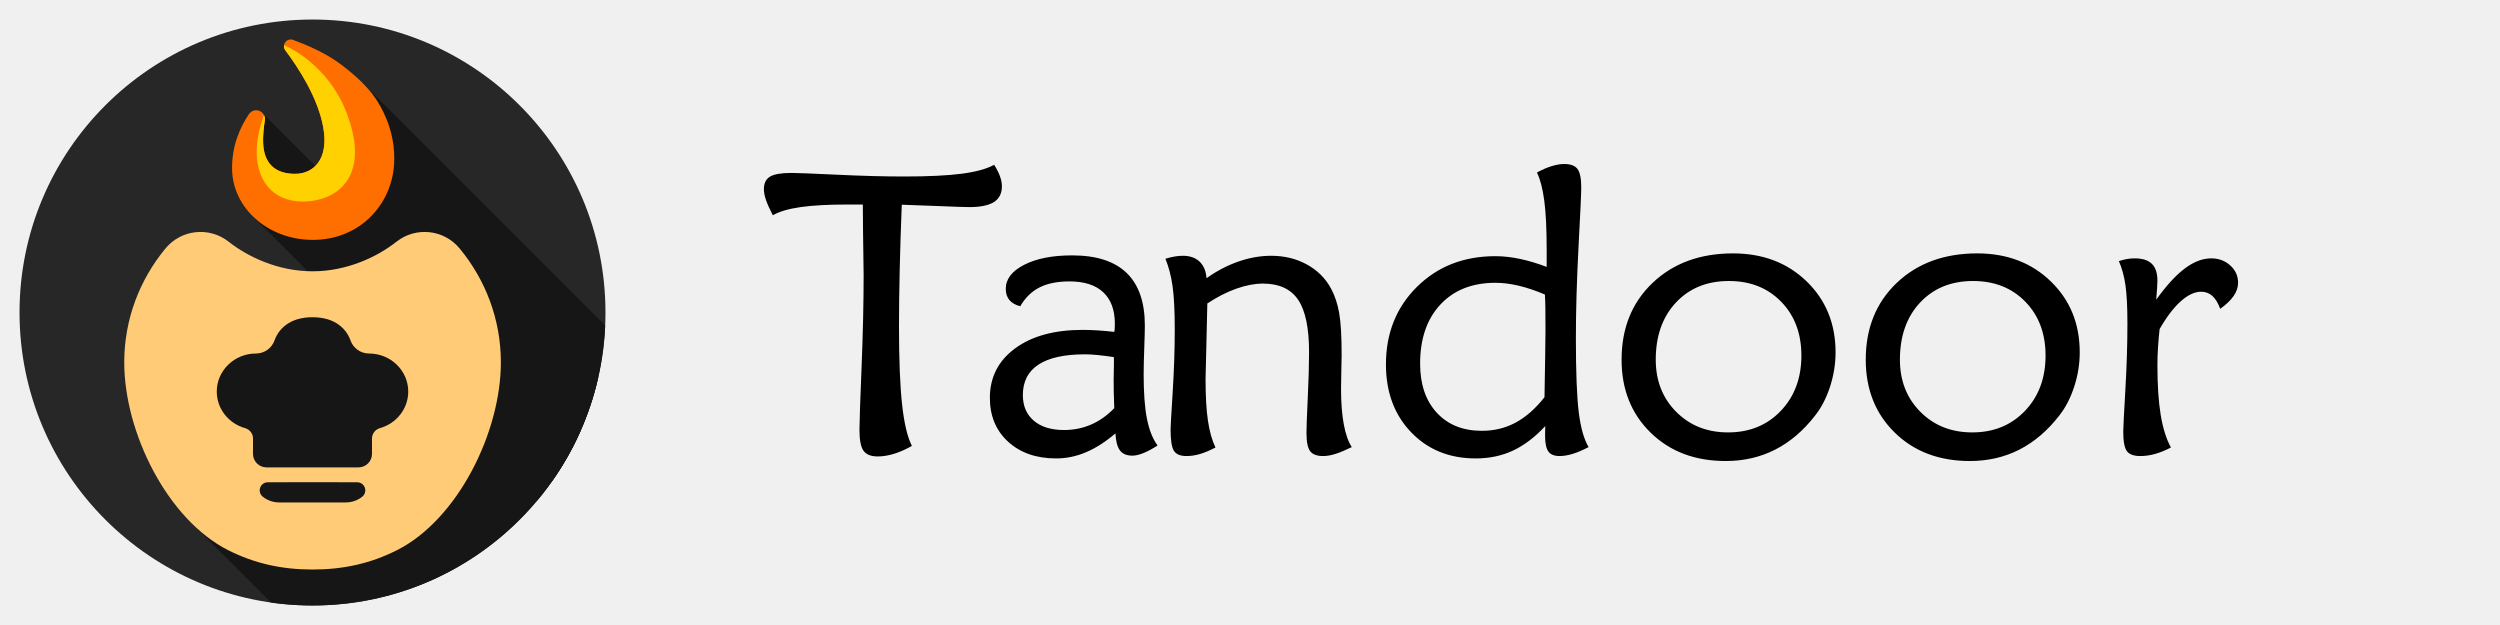
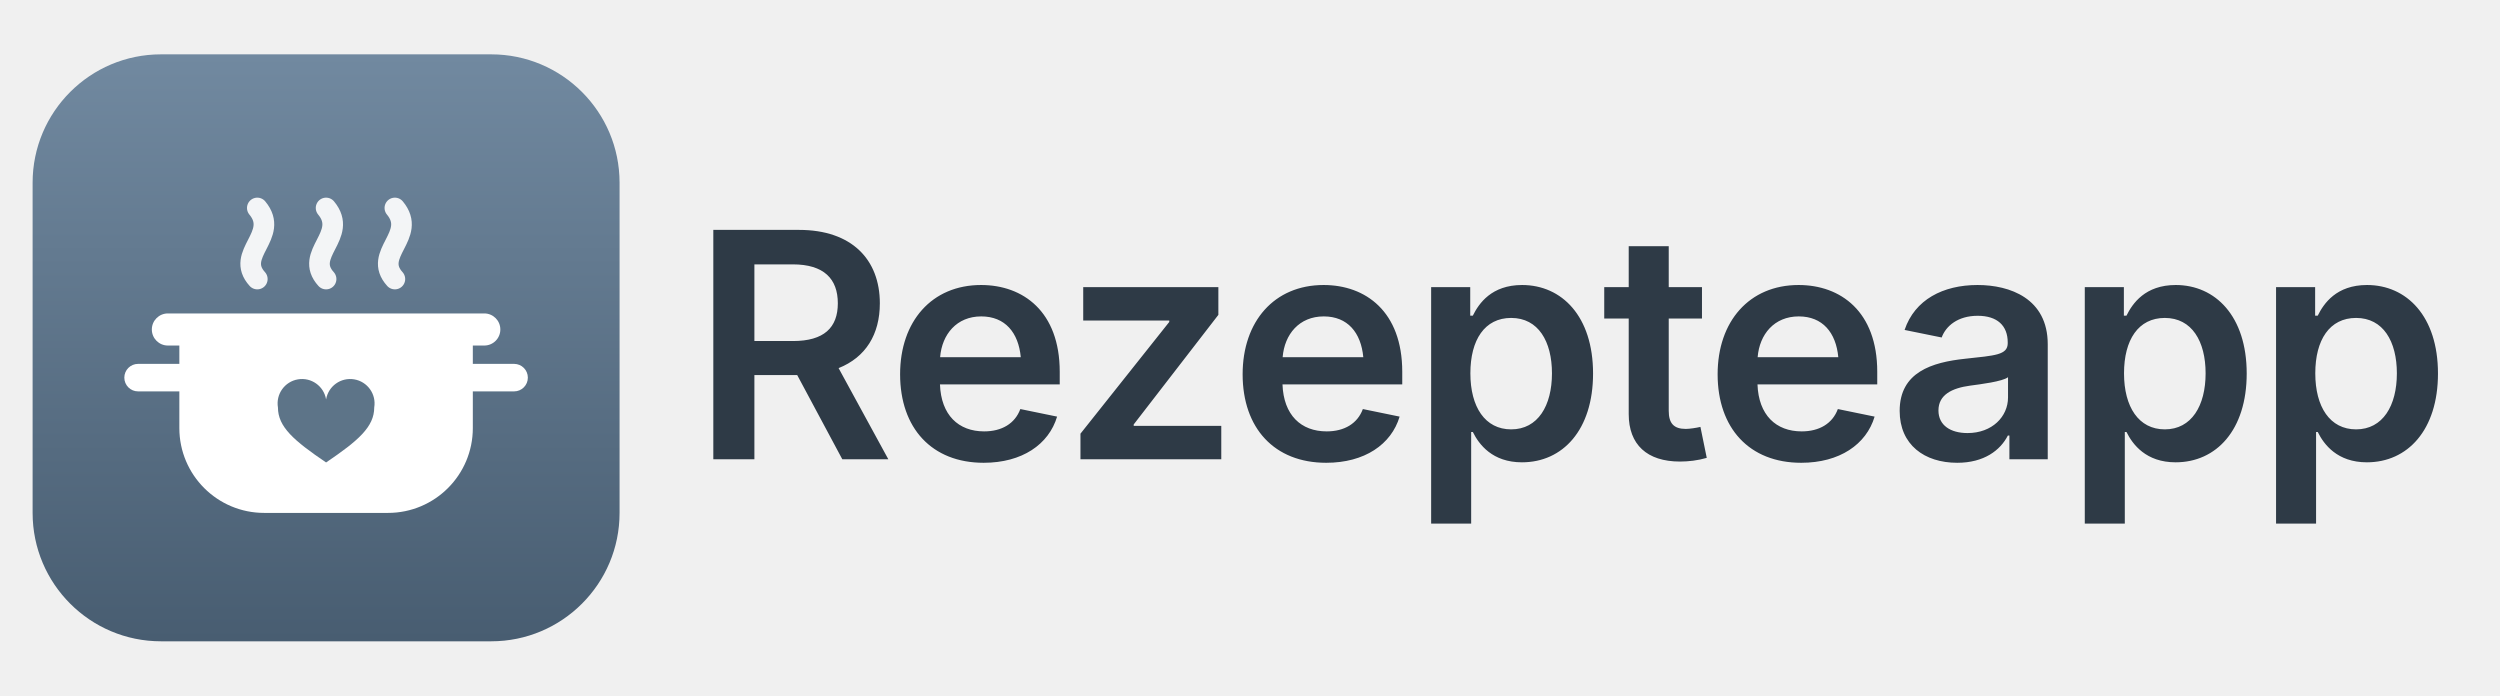
- <svg xmlns="http://www.w3.org/2000/svg" width="2048" height="512" viewBox="0 0 2048 512" version="1.1" style="clip-rule:evenodd;fill-rule:evenodd;stroke-linejoin:round;stroke-miterlimit:2" id="svg48">
-   <g id="Logo" transform="matrix(0.637323,0,0,0.637323,-243.095,-716.725)">
-     <g id="Kreis" transform="matrix(1.44936,0,0,1.50279,387.258,1039.34)">
-       <ellipse cx="273.123" cy="324.015" rx="259.822" ry="250.584" style="fill:url(#_Linear1)" id="ellipse2" />
-       <clipPath id="_clip2">
-         <ellipse cx="273.123" cy="324.015" rx="259.822" ry="250.584" id="ellipse4" />
-       </clipPath>
-       <g clip-path="url(#_clip2)" id="g18">
-         <g id="Shadow" transform="matrix(1.10322,0,0,1.064,-5.58287,50.5786)">
-           <path d="M 156.285,427.208 389.554,660.477 668.803,495.551 374.012,200.761 Z" style="fill:#161616" id="path7" />
-           <g transform="translate(-4.22105,0.775864)" id="g11">
-             <path d="M 208.628,178.613 485.935,455.919 590.027,364.63 296.923,71.526 l -2.748,67.463 z" style="fill:#161616" id="path9" />
-           </g>
-           <g transform="translate(-85.3876,27.8512)" id="g15">
-             <path d="m 310.385,145.641 277.307,277.307 2.7,-61.591 -293.104,-293.104 -3.113,70.736 z" style="fill:#161616" id="path13" />
-           </g>
-         </g>
-       </g>
+ <svg xmlns="http://www.w3.org/2000/svg" width="1840" height="512" viewBox="0 0 1840 512">
+   <g transform="translate(24,40) scale(0.84375)">
+     <defs>
+       <linearGradient id="rbg" x1="0" y1="0" x2="0" y2="1">
+         <stop offset="0" stop-color="#7189A0" />
+         <stop offset="1" stop-color="#485D71" />
+       </linearGradient>
+     </defs>
+     <rect width="512" height="512" rx="112" fill="url(#rbg)" />
+     <g fill="none" stroke="#FFFFFF" stroke-width="18" stroke-linecap="round" opacity="0.92">
+       <path d="M196 196c-20-22 20-38 0-62" />
+       <path d="M256 196c-20-22 20-38 0-62" />
+       <path d="M316 196c-20-22 20-38 0-62" />
    </g>
-     <g transform="matrix(1.471,0,0,1.471,406.537,1149.69)" id="g23">
-       <path d="m 256.049,220 c 30.173,-0.006 56.607,-12.69 73.339,-25.866 16.962,-13.38 41.511,-10.728 55.223,5.966 22.518,27.276 35.987,61.844 35.987,99.43 0,61.55 -37.994,137.571 -90.834,164.176 -22.729,11.444 -46.298,16.88 -73.666,16.893 v 0 H 256.049 256 v 0 C 228.632,480.586 205.063,475.15 182.334,463.706 129.494,437.101 91.5,361.08 91.5,299.53 c 0,-37.586 13.469,-72.154 35.987,-99.43 13.712,-16.694 38.261,-19.346 55.223,-5.966 16.732,13.176 43.166,25.86 73.339,25.866 z" style="fill:#ffcb76" id="path21" />
+     <g fill="#FFFFFF">
+       <rect x="104" y="226" width="304" height="28" rx="14" />
+       <rect x="80" y="270" width="60" height="24" rx="12" />
+       <rect x="372" y="270" width="60" height="24" rx="12" />
+       <path d="M128 248H384V326a74 74 0 0 1-74 74H202a74 74 0 0 1-74-74Z" />
    </g>
-     <g id="Flame-2" transform="matrix(0.965725,0,0,0.89175,164.497,436.391)">
-       <path d="m 604.408,844.314 c -2.427,-3.469 -2.446,-8.258 -0.046,-11.749 2.401,-3.491 6.643,-4.844 10.407,-3.319 19.101,7.623 44.064,19.383 63.438,35.206 40.319,32.929 51.343,54.955 60.345,77.639 10.656,26.852 12.233,54.589 9.963,73.989 -6.497,55.53 -48.16,101.42 -107.481,101.42 -59.321,0 -106.541,-45.45 -107.481,-101.42 -0.567,-33.708 10.432,-60.637 22.435,-79.86 2.994,-4.783 8.606,-6.751 13.621,-4.776 5.014,1.975 8.148,7.387 7.606,13.136 -1.722,12.136 -2.853,24.792 -2.283,34.904 1.931,34.216 22.239,43.016 43.151,42.806 22.288,-0.21 44.842,-19.12 36.714,-67.395 -7.107,-42.214 -32.435,-84.701 -50.389,-110.581 z" style="fill:#ff6f00" id="path25" />
-       <clipPath id="_clip3">
-         <path d="m 604.408,844.314 c -2.427,-3.469 -2.446,-8.258 -0.046,-11.749 2.401,-3.491 6.643,-4.844 10.407,-3.319 19.101,7.623 44.064,19.383 63.438,35.206 40.319,32.929 51.343,54.955 60.345,77.639 10.656,26.852 12.233,54.589 9.963,73.989 -6.497,55.53 -48.16,101.42 -107.481,101.42 -59.321,0 -106.541,-45.45 -107.481,-101.42 -0.567,-33.708 10.432,-60.637 22.435,-79.86 2.994,-4.783 8.606,-6.751 13.621,-4.776 5.014,1.975 8.148,7.387 7.606,13.136 -1.722,12.136 -2.853,24.792 -2.283,34.904 1.931,34.216 22.239,43.016 43.151,42.806 22.288,-0.21 44.842,-19.12 36.714,-67.395 -7.107,-42.214 -32.435,-84.701 -50.389,-110.581 z" id="path27" />
-       </clipPath>
-       <g clip-path="url(#_clip3)" id="g34">
-         <g transform="matrix(1.28784,-0.270602,0.285942,1.59598,247.349,825.209)" id="g32">
-           <path d="m 255.004,46.957 c 24.543,11.588 50.996,38.49 58.303,73.204 12.13,57.63 -21.736,73.628 -50.811,72.242 -46.607,-2.222 -62.302,-39.157 -31.17,-83.503 19.305,-27.499 1.337,-72.492 23.678,-61.943 z" style="fill:#ffd100" id="path30" />
-         </g>
-       </g>
-     </g>
-     <g id="Hut" transform="matrix(1.521,0,0,1.521,393.566,1149.06)">
-       <path d="m 228.197,408.524 c -5.499,0 -10.384,-1.836 -14.173,-4.905 -2.248,-1.825 -3.104,-4.867 -2.136,-7.595 0.968,-2.729 3.549,-4.552 6.444,-4.552 13.882,-0.072 37.78,-0.076 37.78,-0.076 0,0 23.897,0.004 37.779,0.076 2.895,0 5.476,1.823 6.444,4.552 0.968,2.728 0.112,5.77 -2.136,7.595 -3.789,3.069 -8.673,4.905 -14.172,4.905 z M 217.24,378.877 c -3.032,0 -5.94,-1.206 -8.082,-3.352 -2.143,-2.146 -3.344,-5.056 -3.338,-8.089 0.011,-6.317 0.022,-12.897 0.022,-12.897 0,-4.116 -2.745,-7.725 -6.711,-8.825 -13.818,-3.873 -23.931,-16.246 -23.931,-30.891 0,-17.753 14.859,-32.166 33.162,-32.166 0,0 0,0 0,0 7.039,0 13.313,-4.439 15.655,-11.076 3.226,-9.191 12.394,-19.566 31.983,-19.583 v 0 h 0.223 v 0 c 19.589,0.017 28.757,10.392 31.983,19.583 2.343,6.637 8.616,11.076 15.655,11.076 0,0 0,0 0,0 18.303,0 33.162,14.413 33.162,32.166 0,14.645 -10.112,27.018 -23.93,30.891 -3.966,1.1 -6.711,4.709 -6.712,8.825 0,0 0.005,6.588 0.01,12.908 0.003,3.031 -1.2,5.938 -3.342,8.082 -2.142,2.143 -5.048,3.348 -8.078,3.348 -19.356,0 -58.367,0 -77.731,0 z" style="fill:#161616" id="path37" />
-     </g>
+     <path d="M256 356c-28-19-42-31-42-48a21 21 0 0 1 42-7a21 21 0 0 1 42 7c0 17-14 29-42 48Z" fill="#5D7488" />
  </g>
-   <defs id="defs46">
-     <linearGradient id="_Linear1" x1="0" y1="0" x2="1" y2="0" gradientUnits="userSpaceOnUse" gradientTransform="matrix(2e-6,0,0,2e-6,3755.77,81.7179)">
-       <stop offset="0" style="stop-color:rgb(39,39,39);stop-opacity:1" id="stop41" />
-       <stop offset="1" style="stop-color:rgb(108,108,108);stop-opacity:1" id="stop43" />
-     </linearGradient>
-   </defs>
-   <path d="M 747.034 365.293 Q 739.222 369.688 732.223 371.804 Q 725.225 373.92 719.04 373.92 Q 710.739 373.92 707.402 369.281 Q 704.066 364.642 704.066 351.947 Q 704.066 343.646 705.775 301.41 Q 707.484 259.174 707.484 225.319 Q 707.484 216.693 706.995 188.861 Q 706.833 175.352 706.833 167.54 L 694.463 167.54 Q 670.537 167.54 655.807 169.655 Q 641.077 171.771 633.102 176.329 Q 629.359 169.167 627.568 164.04 Q 625.778 158.913 625.778 155.007 Q 625.778 147.683 630.824 144.672 Q 635.869 141.661 648.402 141.661 Q 654.912 141.661 685.674 143.125 Q 716.435 144.59 740.85 144.59 Q 770.309 144.59 787.806 142.312 Q 805.303 140.033 814.417 134.987 Q 817.672 140.196 819.219 144.509 Q 820.765 148.822 820.765 152.566 Q 820.765 161.355 814.254 165.505 Q 807.744 169.655 794.072 169.655 Q 789.027 169.655 769.658 168.842 Q 750.29 168.028 738.734 167.702 Q 737.594 196.185 737.025 221.332 Q 736.455 246.478 736.455 267.637 Q 736.455 308.164 738.978 331.276 Q 741.501 354.388 747.034 365.293 Z M 948.273 364.968 Q 941.925 369.037 936.717 371.153 Q 931.508 373.268 927.602 373.268 Q 920.603 373.268 917.43 368.955 Q 914.256 364.642 913.768 355.039 Q 901.561 365.456 889.598 370.502 Q 877.635 375.547 865.265 375.547 Q 840.851 375.547 825.877 361.875 Q 810.903 348.203 810.903 325.905 Q 810.903 300.677 831.492 285.459 Q 852.081 270.241 886.912 270.241 Q 892.609 270.241 899.038 270.648 Q 905.467 271.055 912.791 271.869 Q 913.117 270.404 913.198 268.858 Q 913.279 267.312 913.279 265.196 Q 913.279 248.269 903.758 239.398 Q 894.236 230.528 876.17 230.528 Q 861.196 230.528 851.512 235.492 Q 841.828 240.456 835.805 250.873 Q 829.946 249.408 826.935 245.827 Q 823.924 242.246 823.924 236.55 Q 823.924 224.668 838.979 216.937 Q 854.035 209.206 878.286 209.206 Q 908.071 209.206 922.964 223.61 Q 937.856 238.015 937.856 266.661 Q 937.856 272.032 937.368 285.378 Q 936.88 298.724 936.88 306.862 Q 936.88 329.323 939.565 342.995 Q 942.251 356.667 948.273 364.968 Z M 912.465 292.539 Q 904.978 291.4 899.038 290.83 Q 893.097 290.261 888.865 290.261 Q 863.637 290.261 850.779 298.643 Q 837.921 307.025 837.921 323.627 Q 837.921 336.973 846.873 344.623 Q 855.825 352.272 871.613 352.272 Q 883.494 352.272 893.829 347.796 Q 904.165 343.321 912.791 334.369 Q 912.465 326.231 912.384 321.104 Q 912.303 315.977 912.303 311.257 Q 912.303 308.327 912.465 302.061 Q 912.628 295.795 912.465 292.539 Z M 989.05 248.594 Q 988.724 266.498 988.155 287.087 Q 987.585 307.676 987.585 310.28 Q 987.585 331.439 989.538 344.623 Q 991.491 357.806 995.723 366.595 Q 988.887 370.176 983.19 371.885 Q 977.494 373.594 971.96 373.594 Q 964.473 373.594 961.706 369.362 Q 958.939 365.13 958.939 351.621 Q 958.939 348.692 960.648 321.429 Q 962.357 294.167 962.357 269.916 Q 962.357 246.967 960.567 234.434 Q 958.776 221.901 954.707 211.973 Q 958.288 210.834 961.95 210.183 Q 965.612 209.532 969.03 209.532 Q 977.657 209.532 982.702 214.333 Q 987.748 219.135 988.399 227.924 Q 1000.606 219.135 1014.278 214.333 Q 1027.949 209.532 1041.296 209.532 Q 1057.572 209.532 1070.511 216.612 Q 1083.451 223.692 1090.287 236.224 Q 1095.007 244.851 1097.041 256.325 Q 1099.076 267.8 1099.076 291.237 Q 1099.076 293.679 1098.832 302.793 Q 1098.587 311.908 1098.587 318.581 Q 1098.587 335.345 1100.785 347.39 Q 1102.982 359.434 1107.376 366.27 Q 1099.727 370.013 1094.111 371.804 Q 1088.496 373.594 1083.939 373.594 Q 1076.289 373.594 1073.278 369.606 Q 1070.267 365.619 1070.267 354.551 Q 1070.267 347.878 1071.325 325.824 Q 1072.383 303.77 1072.383 288.308 Q 1072.383 258.848 1063.431 245.583 Q 1054.479 232.318 1034.623 232.318 Q 1024.531 232.318 1012.813 236.468 Q 1001.094 240.619 989.05 248.594 Z M 1265.247 325.417 Q 1265.573 309.466 1265.817 291.319 Q 1266.061 273.171 1266.061 270.892 Q 1266.061 258.522 1265.98 252.5 Q 1265.898 246.478 1265.573 241.27 Q 1254.017 236.387 1244.007 234.027 Q 1233.997 231.667 1225.045 231.667 Q 1196.562 231.667 1179.961 249.489 Q 1163.359 267.312 1163.359 297.91 Q 1163.359 323.301 1177.031 338.112 Q 1190.703 352.923 1213.978 352.923 Q 1229.114 352.923 1241.647 346.169 Q 1254.179 339.414 1265.247 325.417 Z M 1267.037 218.646 L 1267.037 204.323 Q 1267.037 179.421 1265.084 164.528 Q 1263.131 149.636 1259.062 141.335 Q 1265.573 137.754 1271.269 136.045 Q 1276.966 134.336 1281.36 134.336 Q 1289.173 134.336 1292.265 138.405 Q 1295.358 142.474 1295.358 153.542 Q 1295.358 160.541 1293.16 201.719 Q 1290.963 242.898 1290.963 277.24 Q 1290.963 318.907 1293.323 337.787 Q 1295.683 356.667 1301.38 366.27 Q 1294.218 370.013 1288.359 371.804 Q 1282.5 373.594 1277.617 373.594 Q 1271.106 373.594 1268.421 369.851 Q 1265.735 366.107 1265.735 356.992 Q 1265.735 353.9 1265.817 352.191 Q 1265.898 350.482 1265.898 349.017 Q 1253.203 362.689 1239.45 369.118 Q 1225.696 375.547 1208.932 375.547 Q 1176.543 375.547 1155.954 354.063 Q 1135.364 332.578 1135.364 298.562 Q 1135.364 260.15 1160.755 235.004 Q 1186.146 209.857 1225.045 209.857 Q 1234.485 209.857 1244.983 212.054 Q 1255.481 214.252 1267.037 218.646 Z M 1415.636 354.226 Q 1442.003 354.226 1458.849 336.566 Q 1475.695 318.907 1475.695 291.237 Q 1475.695 264.219 1459.175 247.211 Q 1442.654 230.202 1416.287 230.202 Q 1389.432 230.202 1372.912 247.862 Q 1356.391 265.521 1356.391 294.655 Q 1356.391 320.534 1373.156 337.38 Q 1389.92 354.226 1415.636 354.226 Z M 1413.683 377.663 Q 1375.923 377.663 1352.16 354.388 Q 1328.397 331.114 1328.397 294.655 Q 1328.397 255.918 1353.787 231.748 Q 1379.178 207.579 1419.705 207.579 Q 1456.326 207.579 1480.008 230.528 Q 1503.689 253.477 1503.689 288.633 Q 1503.689 302.793 1499.214 316.628 Q 1494.738 330.463 1487.088 340.228 Q 1472.602 358.946 1454.292 368.304 Q 1435.981 377.663 1413.683 377.663 Z M 1615.661 354.226 Q 1642.028 354.226 1658.874 336.566 Q 1675.719 318.907 1675.719 291.237 Q 1675.719 264.219 1659.199 247.211 Q 1642.679 230.202 1616.312 230.202 Q 1589.456 230.202 1572.936 247.862 Q 1556.416 265.521 1556.416 294.655 Q 1556.416 320.534 1573.18 337.38 Q 1589.945 354.226 1615.661 354.226 Z M 1613.708 377.663 Q 1575.947 377.663 1552.184 354.388 Q 1528.421 331.114 1528.421 294.655 Q 1528.421 255.918 1553.812 231.748 Q 1579.202 207.579 1619.73 207.579 Q 1656.351 207.579 1680.032 230.528 Q 1703.714 253.477 1703.714 288.633 Q 1703.714 302.793 1699.238 316.628 Q 1694.762 330.463 1687.113 340.228 Q 1672.627 358.946 1654.316 368.304 Q 1636.006 377.663 1613.708 377.663 Z M 1766.381 245.502 Q 1778.588 228.412 1789.656 220.03 Q 1800.724 211.648 1811.466 211.648 Q 1820.58 211.648 1827.009 217.426 Q 1833.439 223.204 1833.439 231.667 Q 1833.439 237.201 1829.776 242.491 Q 1826.114 247.78 1818.79 252.989 Q 1816.186 245.827 1812.361 242.409 Q 1808.536 238.991 1803.165 238.991 Q 1795.19 238.991 1786.401 246.885 Q 1777.612 254.779 1769.148 269.59 Q 1768.334 276.914 1767.846 284.483 Q 1767.358 292.051 1767.358 299.213 Q 1767.358 323.627 1770.043 339.903 Q 1772.729 356.179 1778.426 366.595 Q 1771.915 370.013 1765.649 371.804 Q 1759.383 373.594 1753.36 373.594 Q 1745.385 373.594 1742.374 369.606 Q 1739.363 365.619 1739.363 353.574 Q 1739.363 349.18 1741.072 319.802 Q 1742.781 290.424 1742.781 265.196 Q 1742.781 244.525 1741.153 233.457 Q 1739.526 222.39 1735.782 213.926 Q 1739.038 212.787 1742.211 212.217 Q 1745.385 211.648 1748.803 211.648 Q 1758.243 211.648 1762.801 216.123 Q 1767.358 220.599 1767.358 229.877 Q 1767.358 231.993 1767.114 235.655 Q 1766.87 239.317 1766.381 245.502 Z" style="line-height: 416.666px; text-wrap-mode: nowrap;" />
+   <text x="508" y="338" font-family="Inter, 'Segoe UI', Roboto, Helvetica, Arial, sans-serif" font-size="232" font-weight="600" letter-spacing="-4" fill="#2E3A46">Rezepteapp</text>
</svg>
